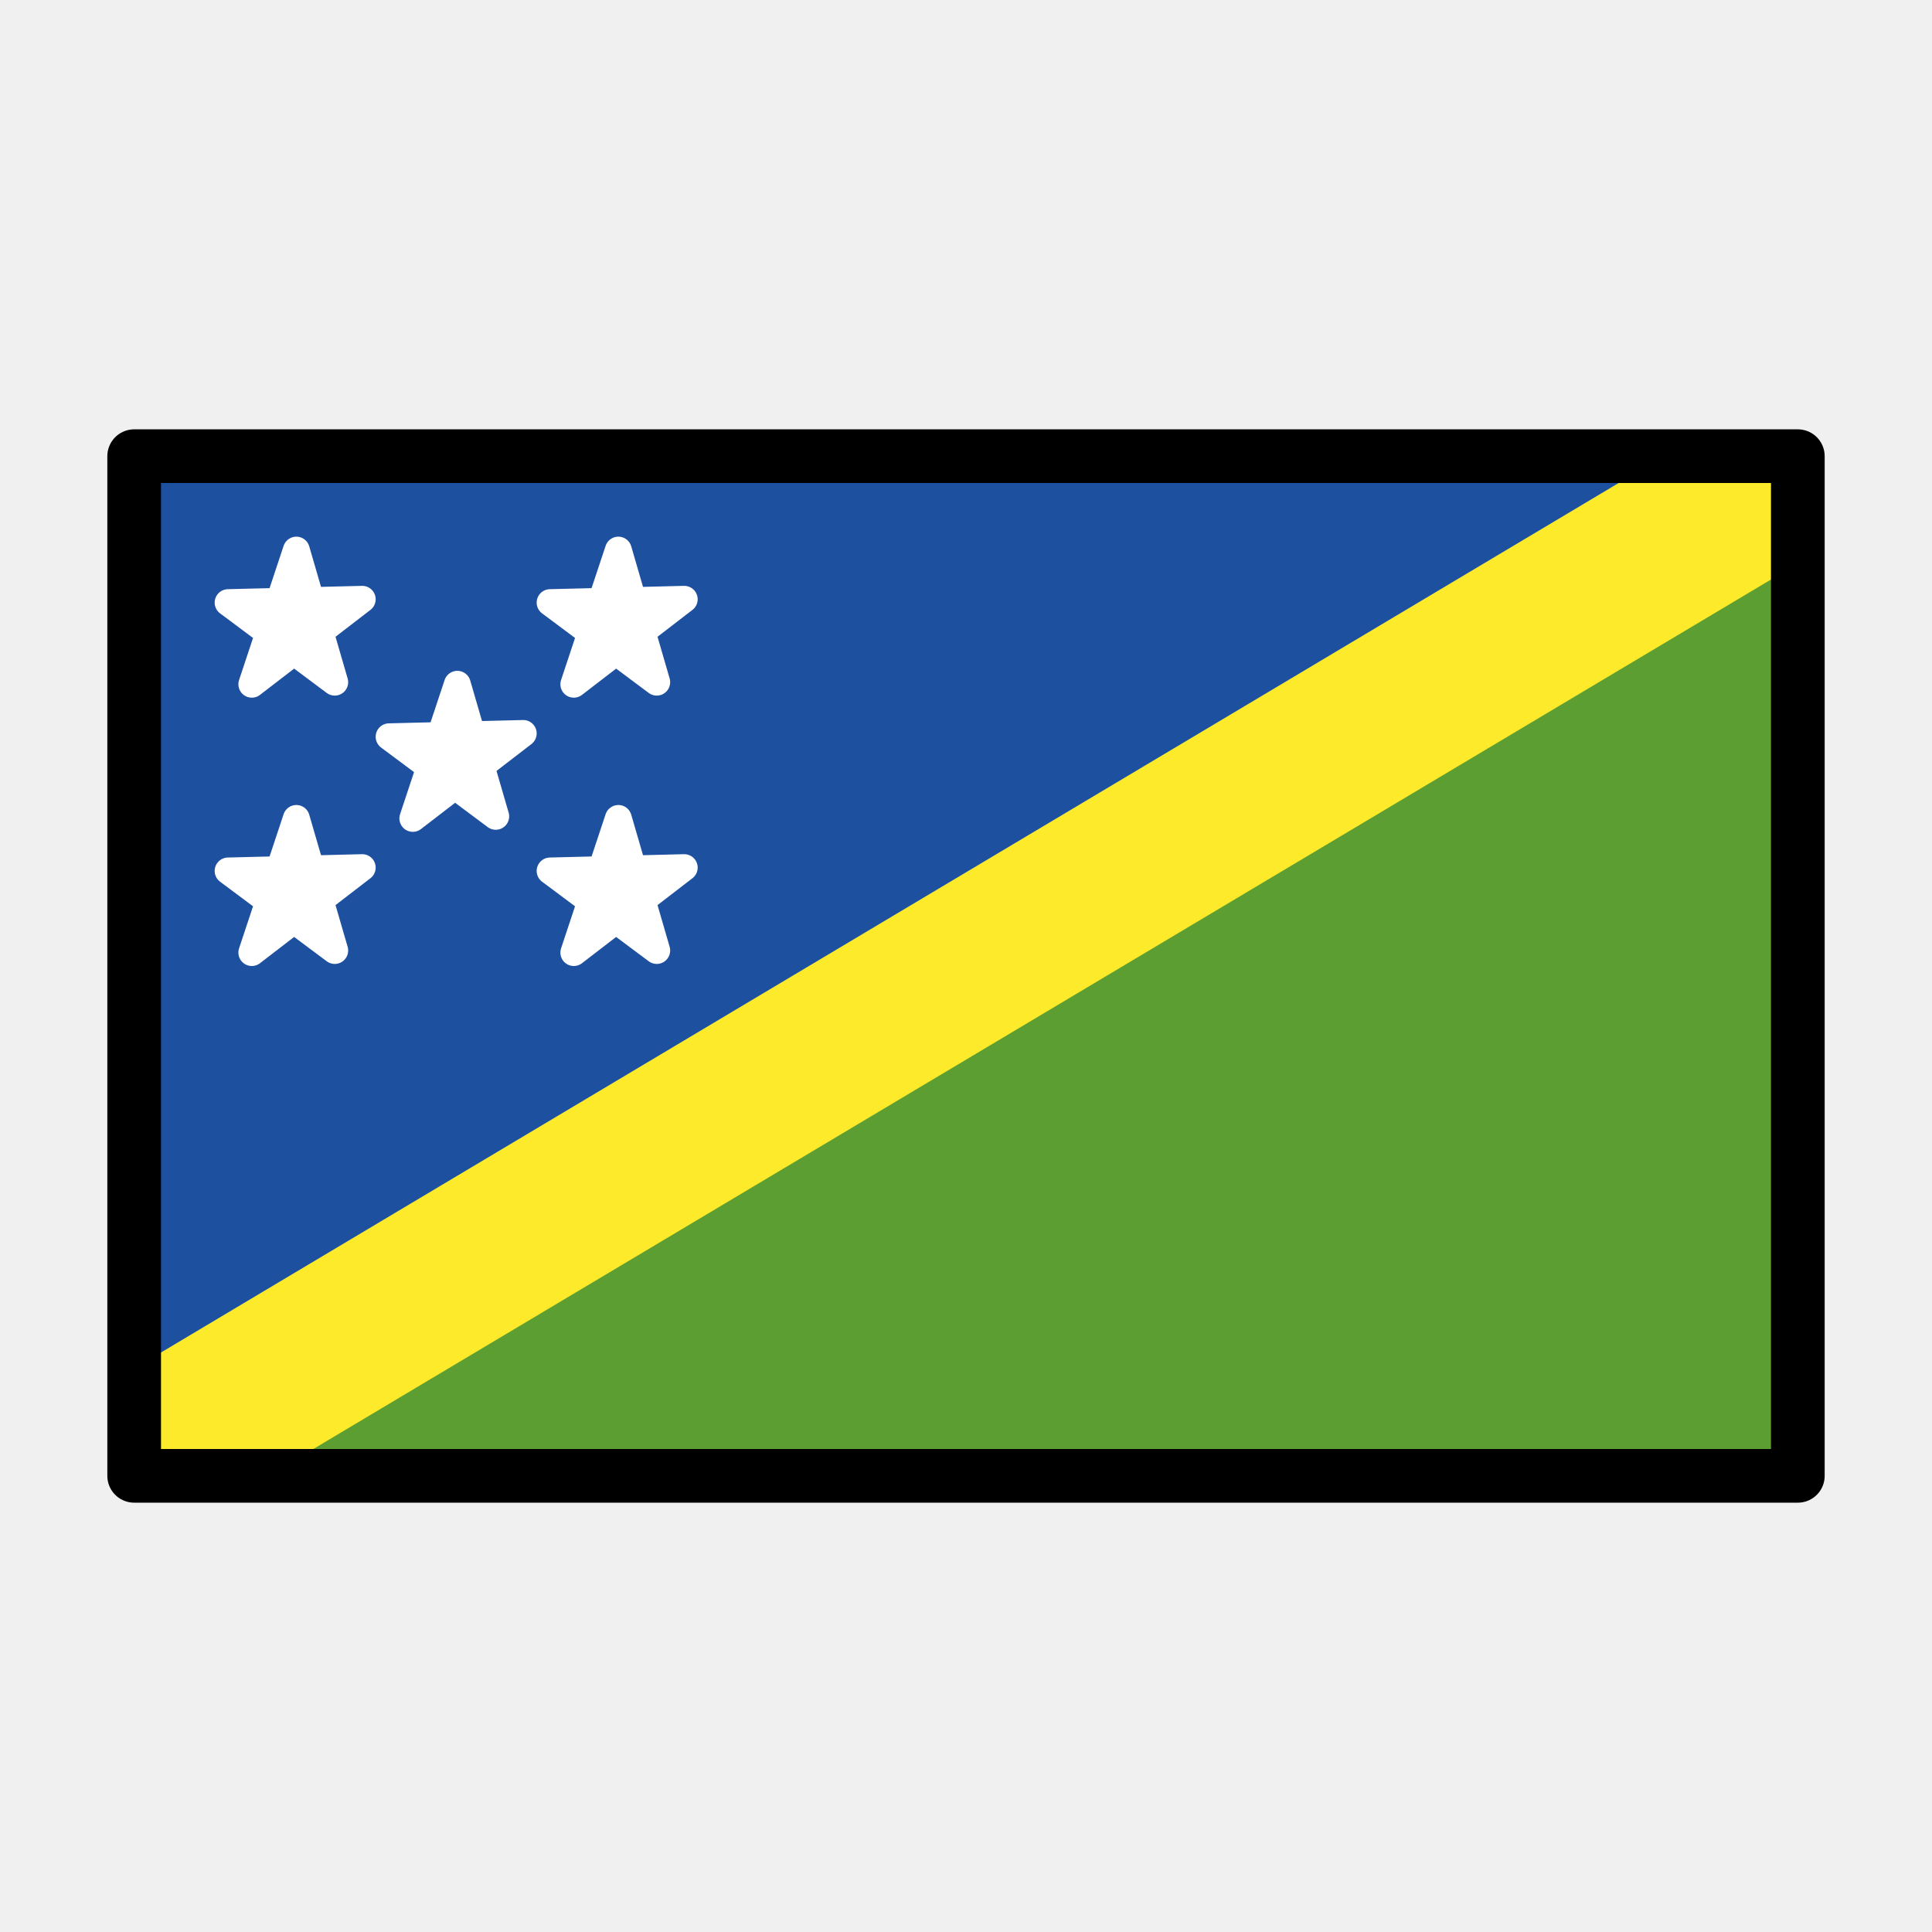
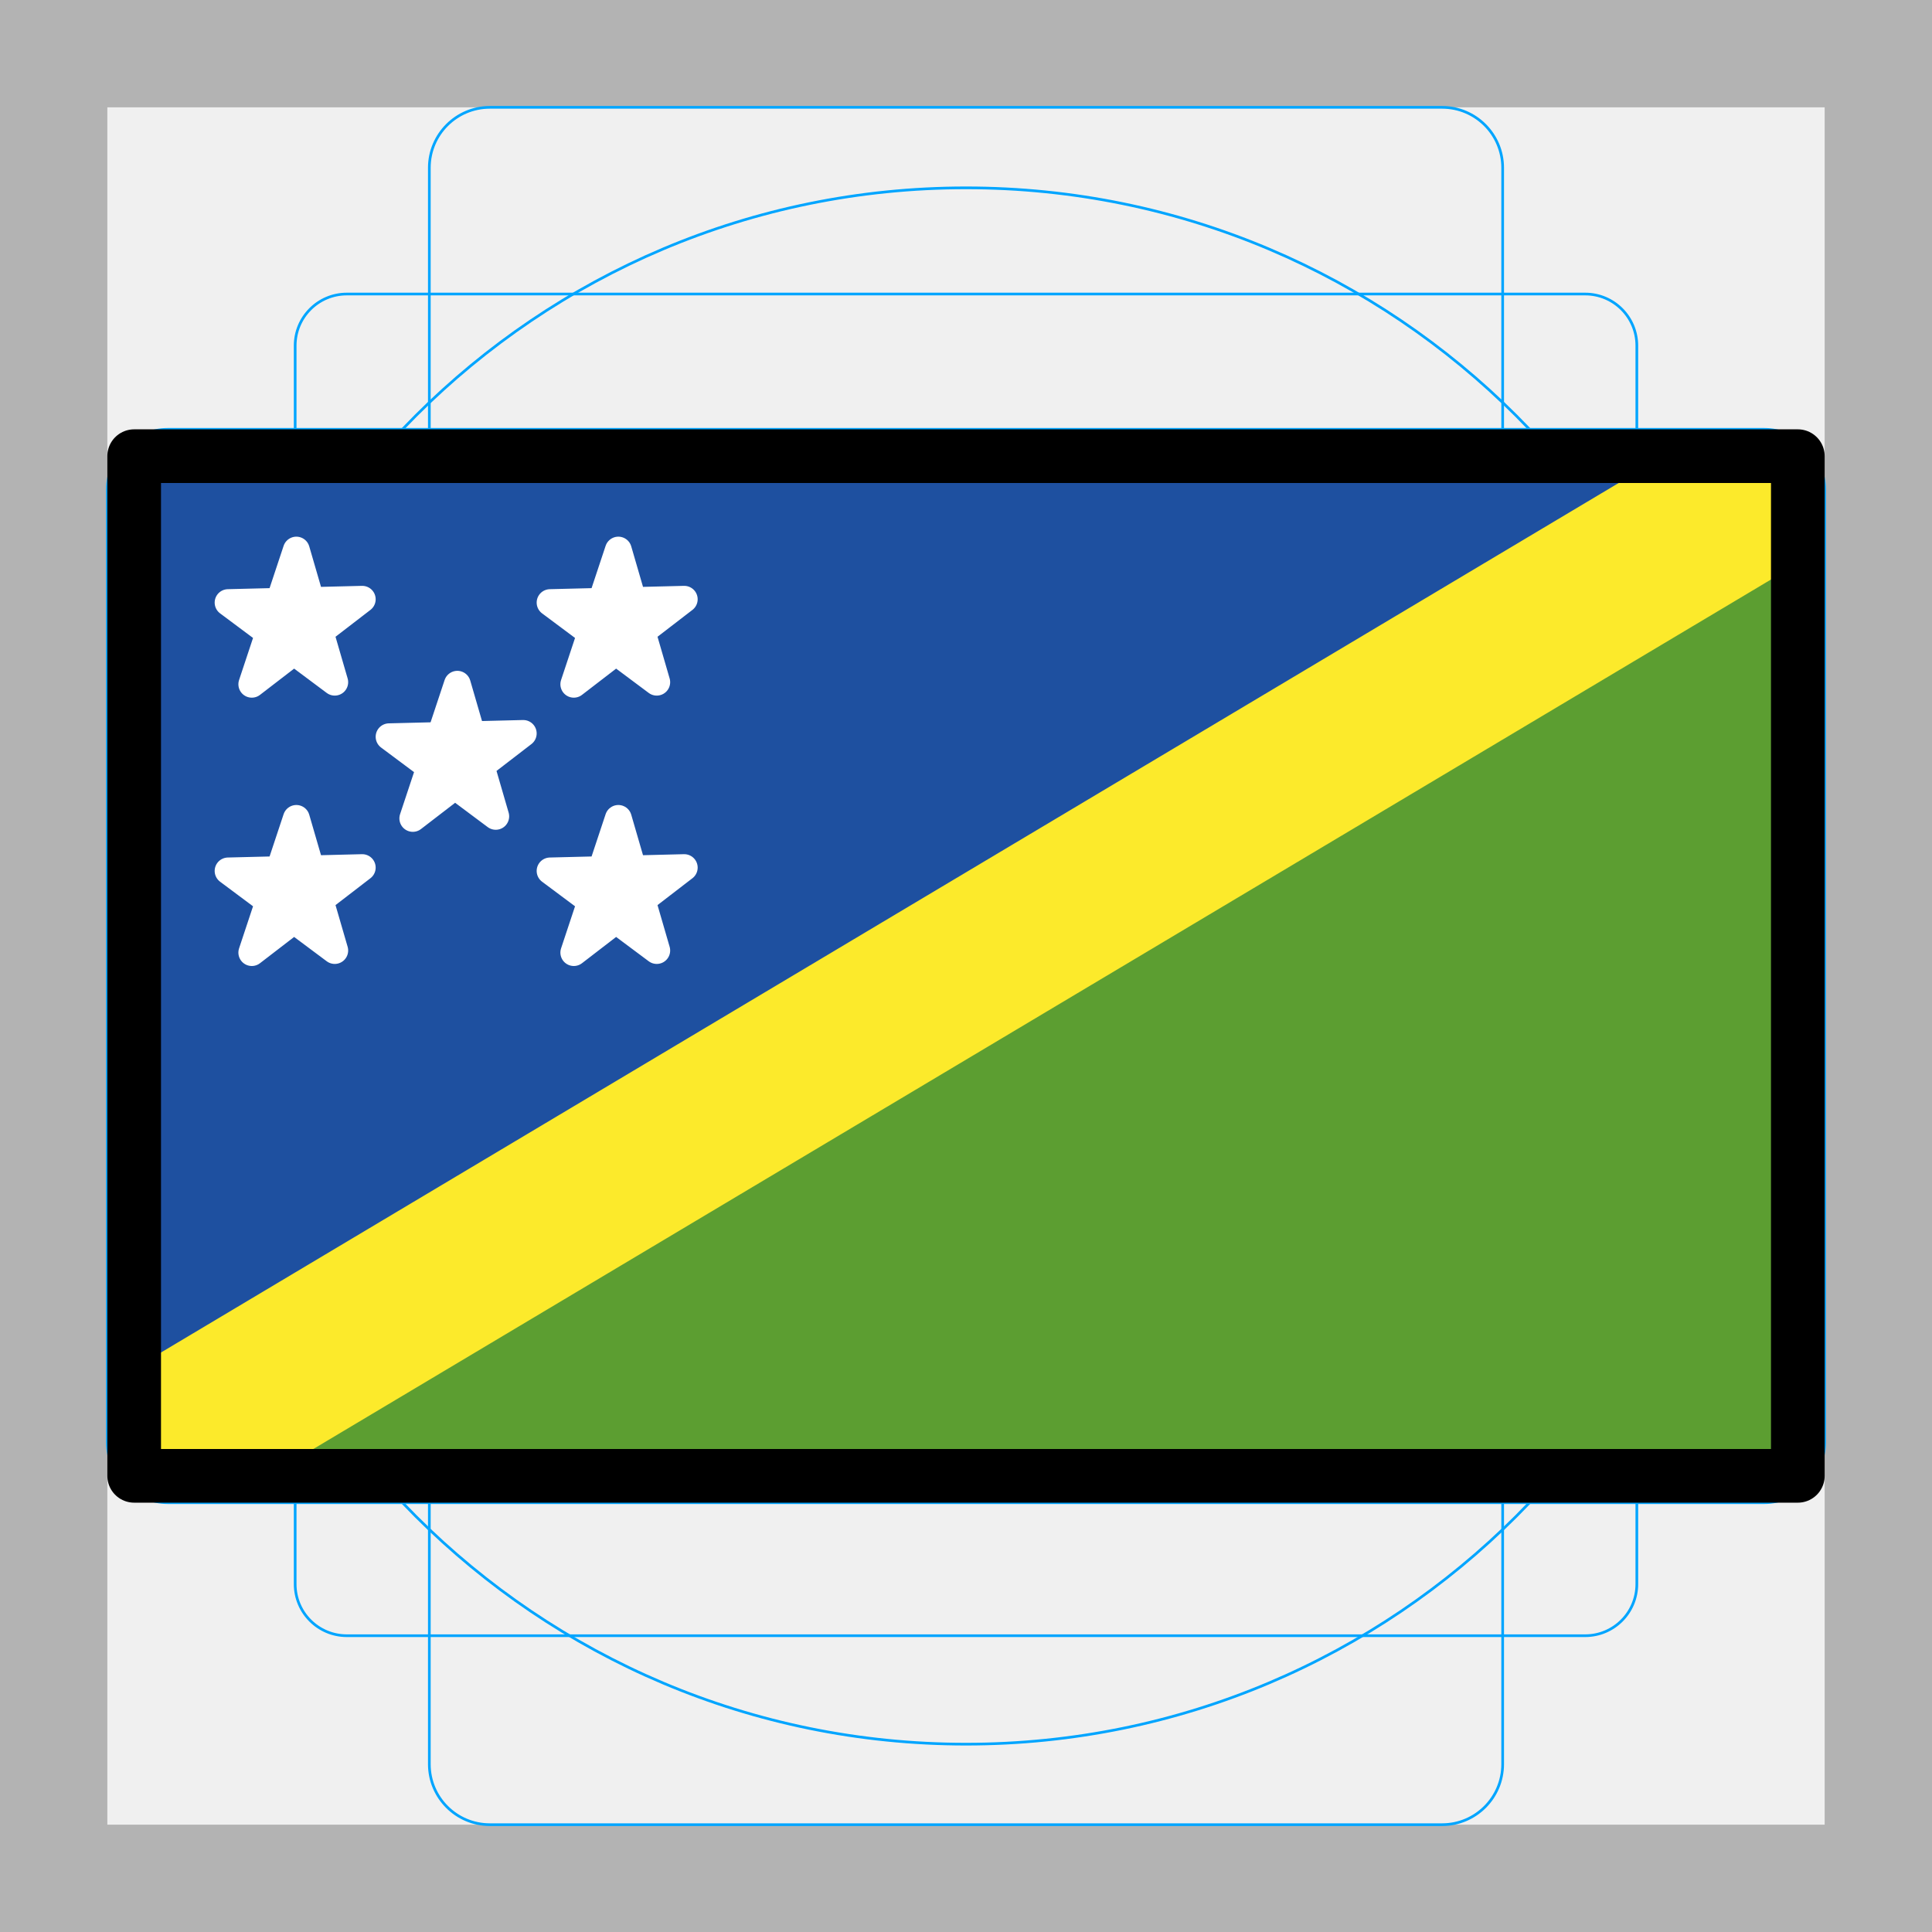
<svg xmlns="http://www.w3.org/2000/svg" id="emoji" viewBox="0 0 72 72">
+   <g id="grid">
+     <path d="M68,4V68H4V4H68m4-4H0V72H72V0Z" fill="#b3b3b3" />
+     <path d="M12.923,10.958H59.077A1.923,1.923,0,0,1,61,12.881V59.035a1.923,1.923,0,0,1-1.923,1.923H12.923A1.923,1.923,0,0,1,11,59.035V12.881A1.923,1.923,0,0,1,12.923,10.958Z" fill="none" stroke="#00a5ff" stroke-miterlimit="10" stroke-width="0.1" />
+     <rect x="16" y="4" width="40" height="64" rx="2.254" ry="2.254" fill="none" stroke="#00a5ff" stroke-miterlimit="10" stroke-width="0.1" />
+     <rect x="16" y="4" width="40" height="64" rx="2.254" ry="2.254" transform="translate(72) rotate(90)" fill="none" stroke="#00a5ff" stroke-miterlimit="10" stroke-width="0.1" />
+     <circle cx="36" cy="36" r="29" fill="none" stroke="#00a5ff" stroke-miterlimit="10" stroke-width="0.1" />
+   </g>
  <g id="color">
    <rect x="5" y="17" width="62" height="38" fill="#5c9e31" />
    <polygon points="5 17 5 55 67 17 5 17" fill="#1e50a0" />
    <polygon points="67 21 67 17 62 17 5 51 5 55 10 55 67 21" fill="#fcea2b" />
    <polygon points="9.384 25.5 11.044 20.5 12.475 25.423 8.5 22.457 13.5 22.333 9.384 25.5" fill="#fff" stroke="#fff" stroke-linecap="round" stroke-linejoin="round" />
    <polygon points="21.384 25.5 23.044 20.5 24.475 25.423 20.5 22.457 25.5 22.333 21.384 25.5" fill="#fff" stroke="#fff" stroke-linecap="round" stroke-linejoin="round" />
    <polygon points="9.384 35.5 11.044 30.5 12.475 35.423 8.5 32.457 13.5 32.333 9.384 35.5" fill="#fff" stroke="#fff" stroke-linecap="round" stroke-linejoin="round" />
    <polygon points="15.384 30.5 17.044 25.5 18.475 30.423 14.5 27.457 19.5 27.333 15.384 30.5" fill="#fff" stroke="#fff" stroke-linecap="round" stroke-linejoin="round" />
    <polygon points="21.384 35.5 23.044 30.5 24.475 35.423 20.5 32.457 25.5 32.333 21.384 35.5" fill="#fff" stroke="#fff" stroke-linecap="round" stroke-linejoin="round" />
  </g>
  <g id="line">
    <rect x="5" y="17" width="62" height="38" fill="none" stroke="#000" stroke-linecap="round" stroke-linejoin="round" stroke-width="2" />
  </g>
</svg>
